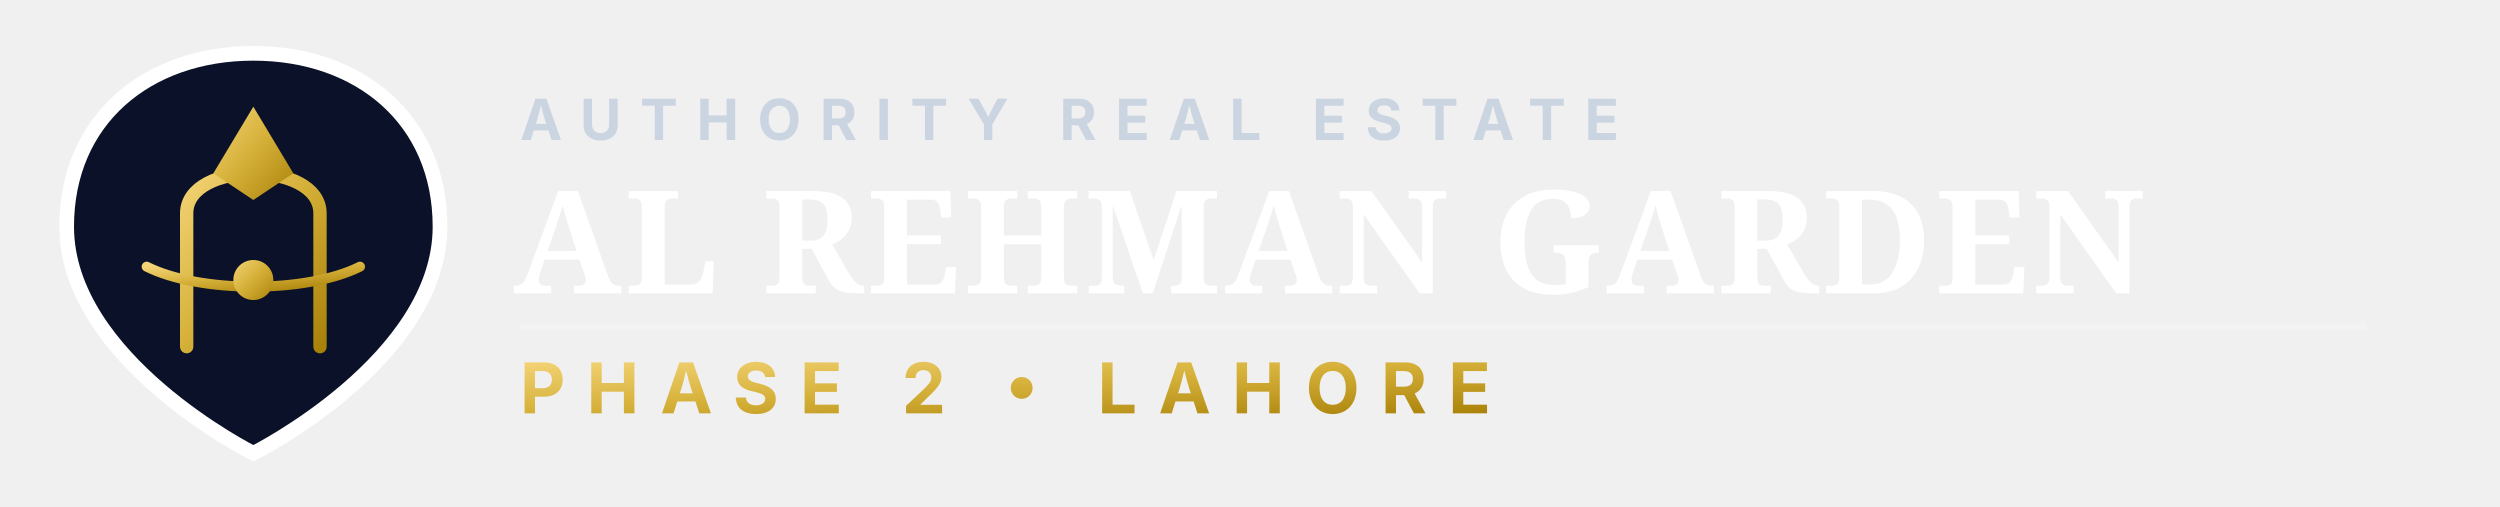
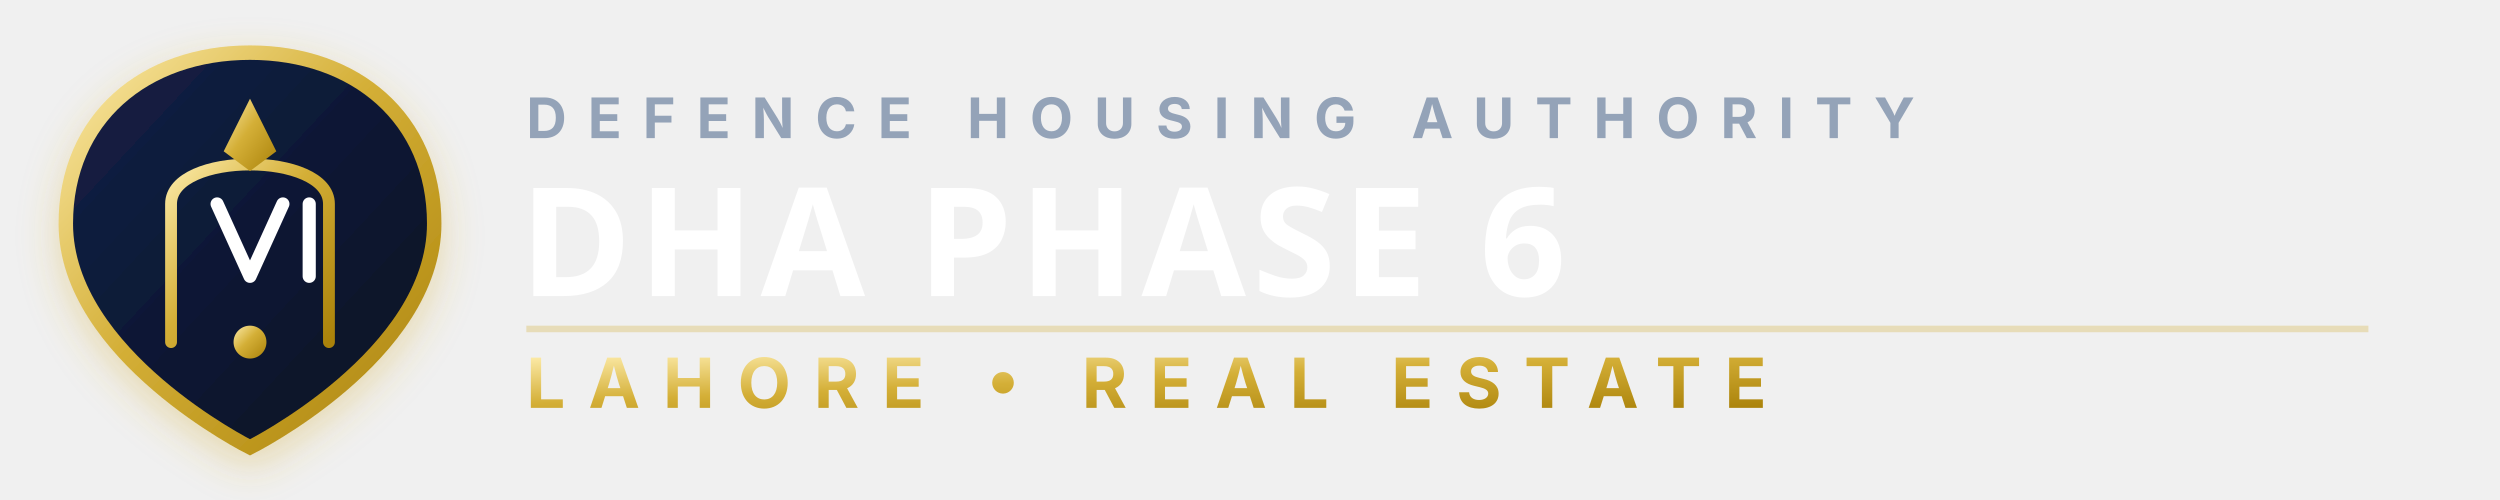
- <svg xmlns="http://www.w3.org/2000/svg" viewBox="0 0 375 76" fill="none">
+ <svg xmlns="http://www.w3.org/2000/svg" viewBox="0 0 380 76" fill="none">
  <defs>
-     <linearGradient id="goldGradWhite" x1="0%" y1="0%" x2="100%" y2="100%">
-       <stop offset="0%" stop-color="#F3D375" />
-       <stop offset="50%" stop-color="#D4AF37" />
+     <linearGradient id="dhaGoldWhite" x1="0%" y1="0%" x2="100%" y2="100%">
+       <stop offset="0%" stop-color="#FCEAA7" />
+       <stop offset="45%" stop-color="#D4AF37" />
      <stop offset="100%" stop-color="#AA820A" />
    </linearGradient>
+     <linearGradient id="shieldBg" x1="0%" y1="0%" x2="100%" y2="100%">
+       <stop offset="0%" stop-color="#142247" />
+       <stop offset="100%" stop-color="#080E21" />
+     </linearGradient>
+     <filter id="whiteGlow" x="-20%" y="-20%" width="140%" height="140%">
+       <feDropShadow dx="0" dy="2" stdDeviation="3" flood-color="#D4AF37" flood-opacity="0.35" />
+     </filter>
  </defs>
-   <g transform="translate(6, 6)">
-     <path d="M32 2 C48 2 60 12 60 28 C60 48 32 62 32 62 C32 62 4 48 4 28 C4 12 16 2 32 2 Z" fill="#0A1128" stroke="#FFFFFF" stroke-width="2.2" />
-     <path d="M22 46 L22 26 C22 18 42 18 42 26 L42 46" stroke="url(#goldGradWhite)" stroke-width="2" stroke-linecap="round" fill="none" />
-     <path d="M32 10 L38 20 L32 24 L26 20 Z" fill="url(#goldGradWhite)" />
-     <path d="M16 34 C24 38 40 38 48 34" stroke="url(#goldGradWhite)" stroke-width="1.5" stroke-linecap="round" fill="none" />
-     <circle cx="32" cy="36" r="3" fill="url(#goldGradWhite)" />
+   <g transform="translate(8, 6)">
+     <path d="M30 2 C46 2 58 12 58 28 C58 48 30 62 30 62 C30 62 2 48 2 28 C2 12 14 2 30 2 Z" fill="url(#shieldBg)" stroke="url(#dhaGoldWhite)" stroke-width="2.2" filter="url(#whiteGlow)" />
+     <path d="M18 46 L18 25 C18 17 42 17 42 25 L42 46" stroke="url(#dhaGoldWhite)" stroke-width="1.8" stroke-linecap="round" fill="none" />
+     <path d="M25 25 L30 36 L35 25" stroke="#FFFFFF" stroke-width="2" stroke-linecap="round" stroke-linejoin="round" fill="none" />
+     <line x1="39" y1="25" x2="39" y2="36" stroke="#FFFFFF" stroke-width="2" stroke-linecap="round" />
+     <path d="M30 9 L34 17 L30 20 L26 17 Z" fill="url(#dhaGoldWhite)" />
+     <circle cx="30" cy="46" r="2.5" fill="url(#dhaGoldWhite)" />
  </g>
-   <text x="78" y="21" font-family="'Plus Jakarta Sans', system-ui, -apple-system, sans-serif" font-size="8.5" font-weight="700" fill="#CBD5E1" letter-spacing="2.8">AUTHORITY REAL ESTATE</text>
-   <text x="77" y="44" font-family="'Playfair Display', Georgia, serif" font-size="21.5" font-weight="800" fill="#FFFFFF" letter-spacing="0.5">AL REHMAN GARDEN</text>
-   <text x="78" y="62" font-family="'Plus Jakarta Sans', system-ui, -apple-system, sans-serif" font-size="10.5" font-weight="700" fill="url(#goldGradWhite)" letter-spacing="3.2">PHASE 2 • LAHORE</text>
-   <line x1="78" y1="49" x2="355" y2="49" stroke="rgba(255,255,255,0.2)" stroke-width="1" />
+   <text x="80" y="21" font-family="'Plus Jakarta Sans', system-ui, -apple-system, sans-serif" font-size="8.5" font-weight="700" fill="#94A3B8" letter-spacing="3.2">DEFENCE HOUSING AUTHORITY</text>
+   <text x="79" y="45" font-family="'Plus Jakarta Sans', 'Playfair Display', system-ui, sans-serif" font-size="23" font-weight="900" fill="#FFFFFF" letter-spacing="1">DHA PHASE 6</text>
+   <text x="80" y="62" font-family="'Plus Jakarta Sans', system-ui, -apple-system, sans-serif" font-size="10.5" font-weight="700" fill="url(#dhaGoldWhite)" letter-spacing="3.5">LAHORE • REAL ESTATE</text>
+   <line x1="80" y1="50" x2="360" y2="50" stroke="rgba(212,175,55,0.3)" stroke-width="1" />
</svg>
